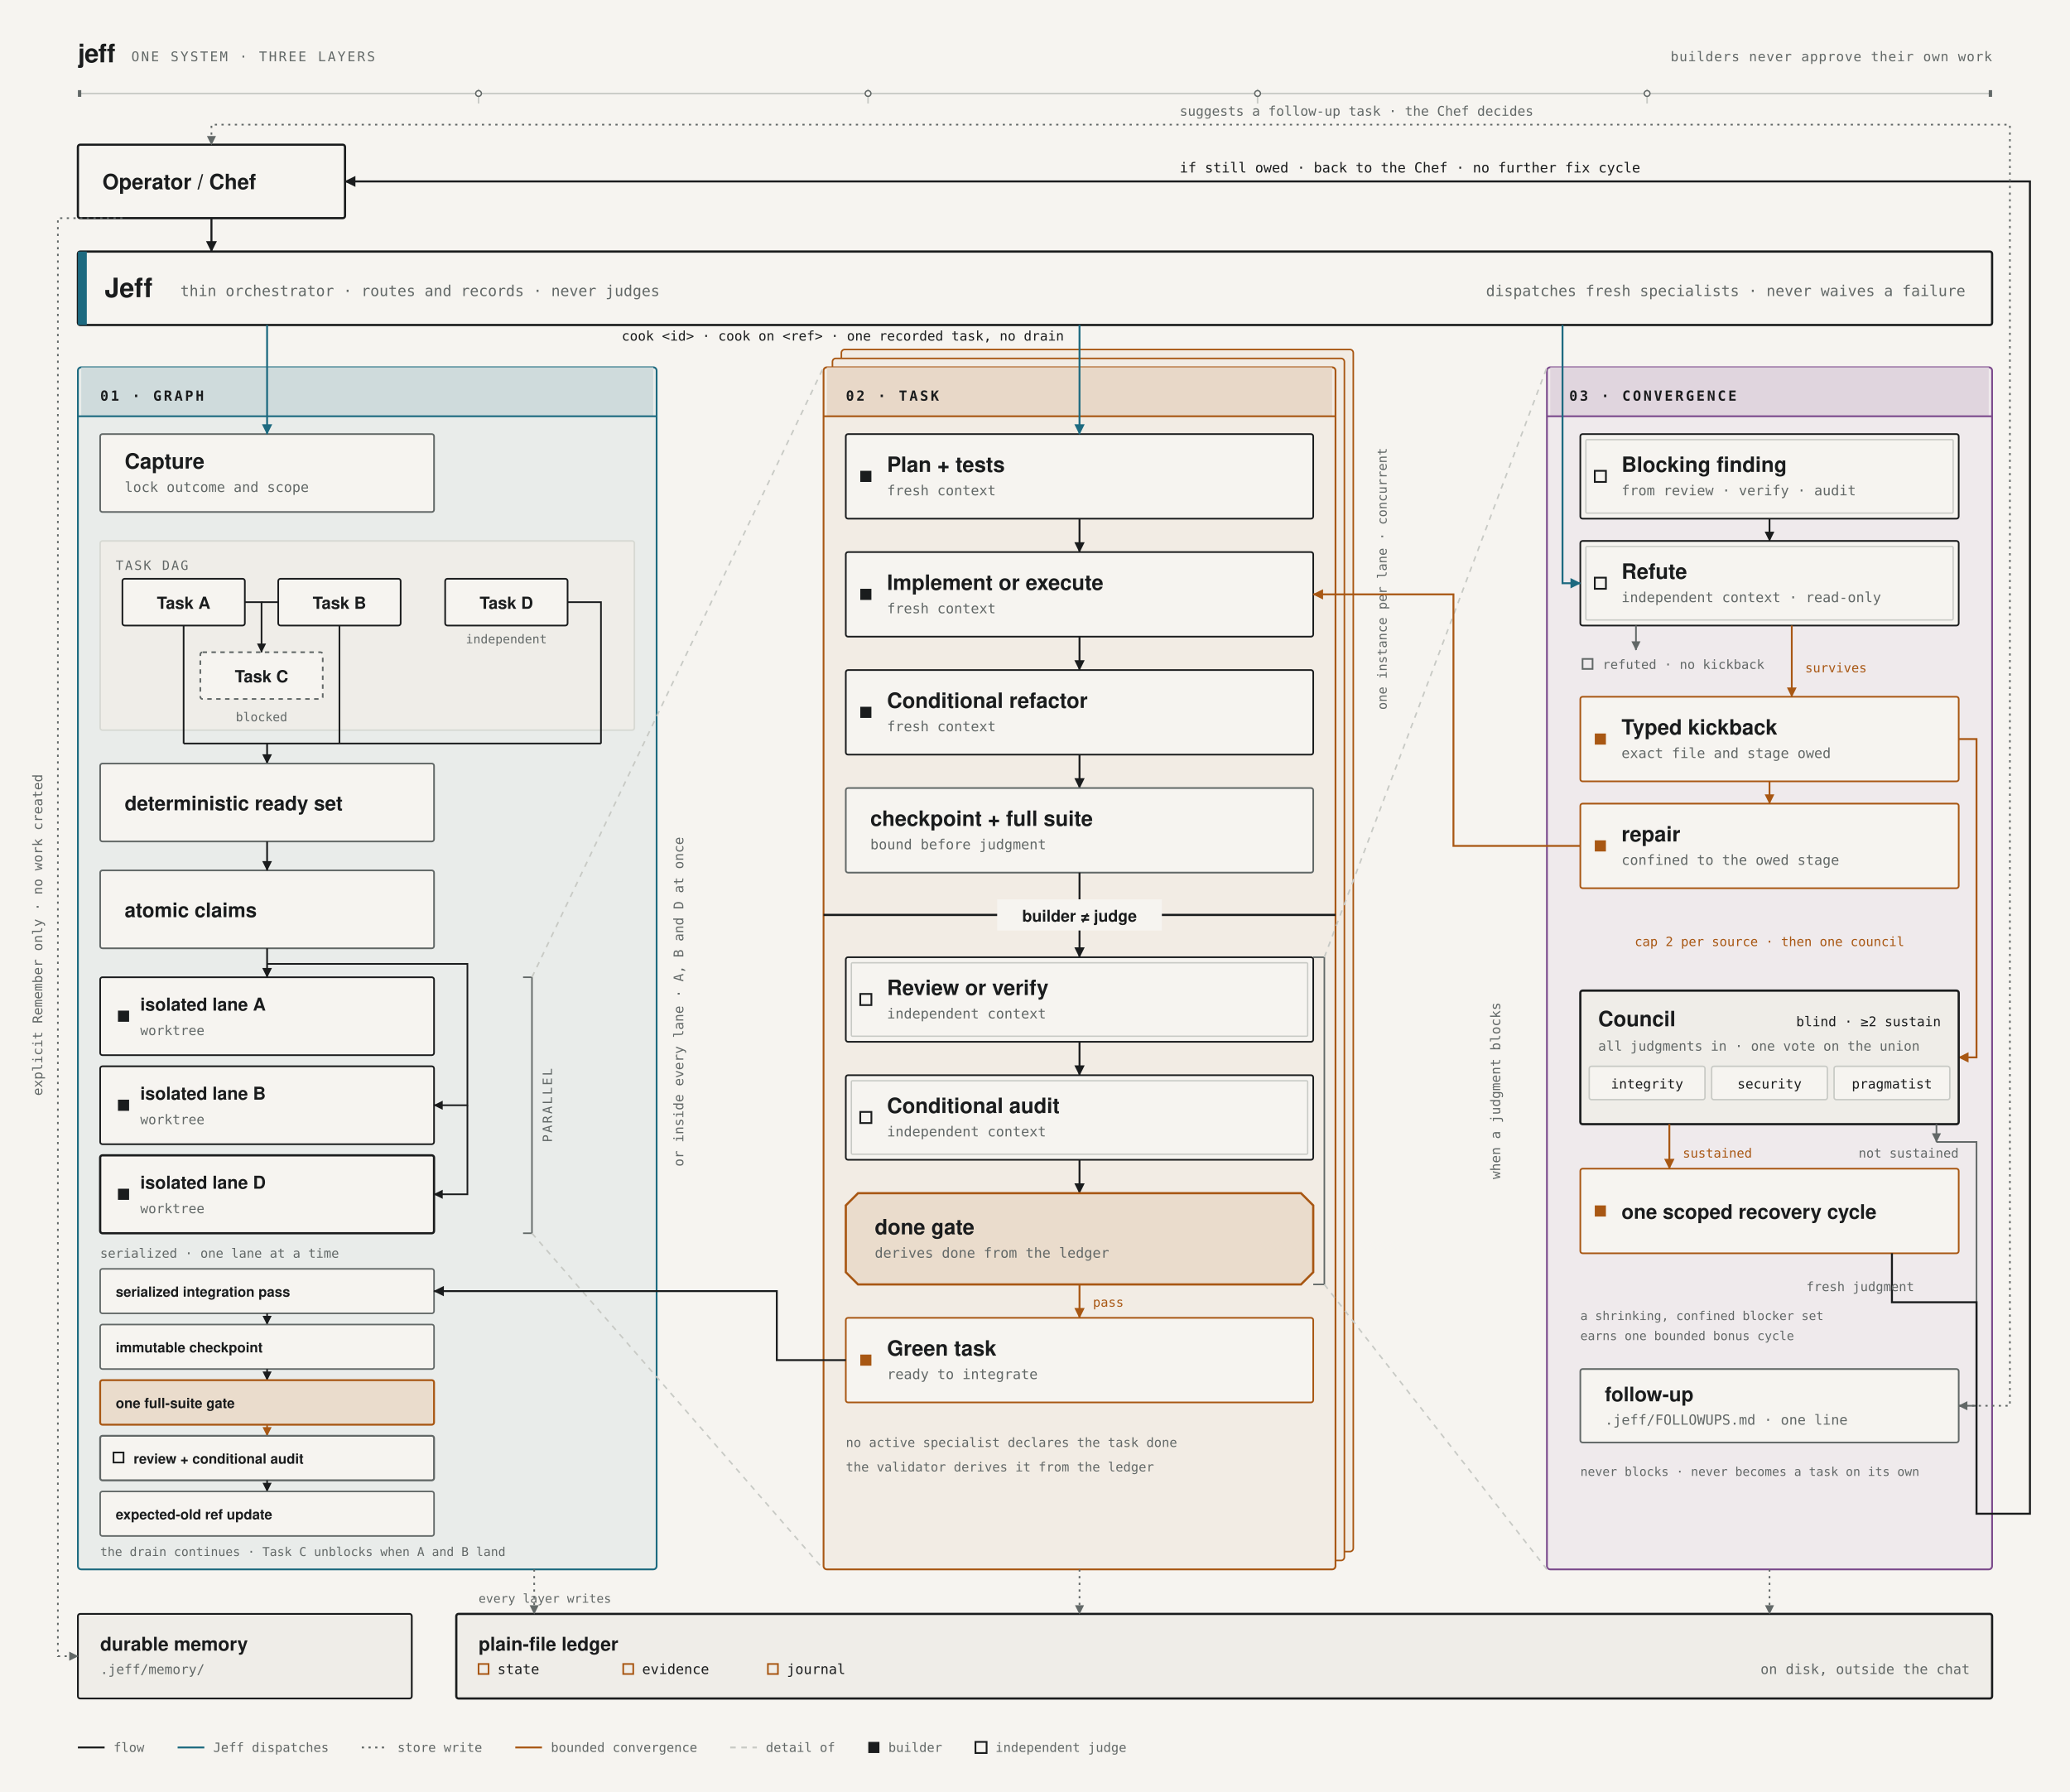
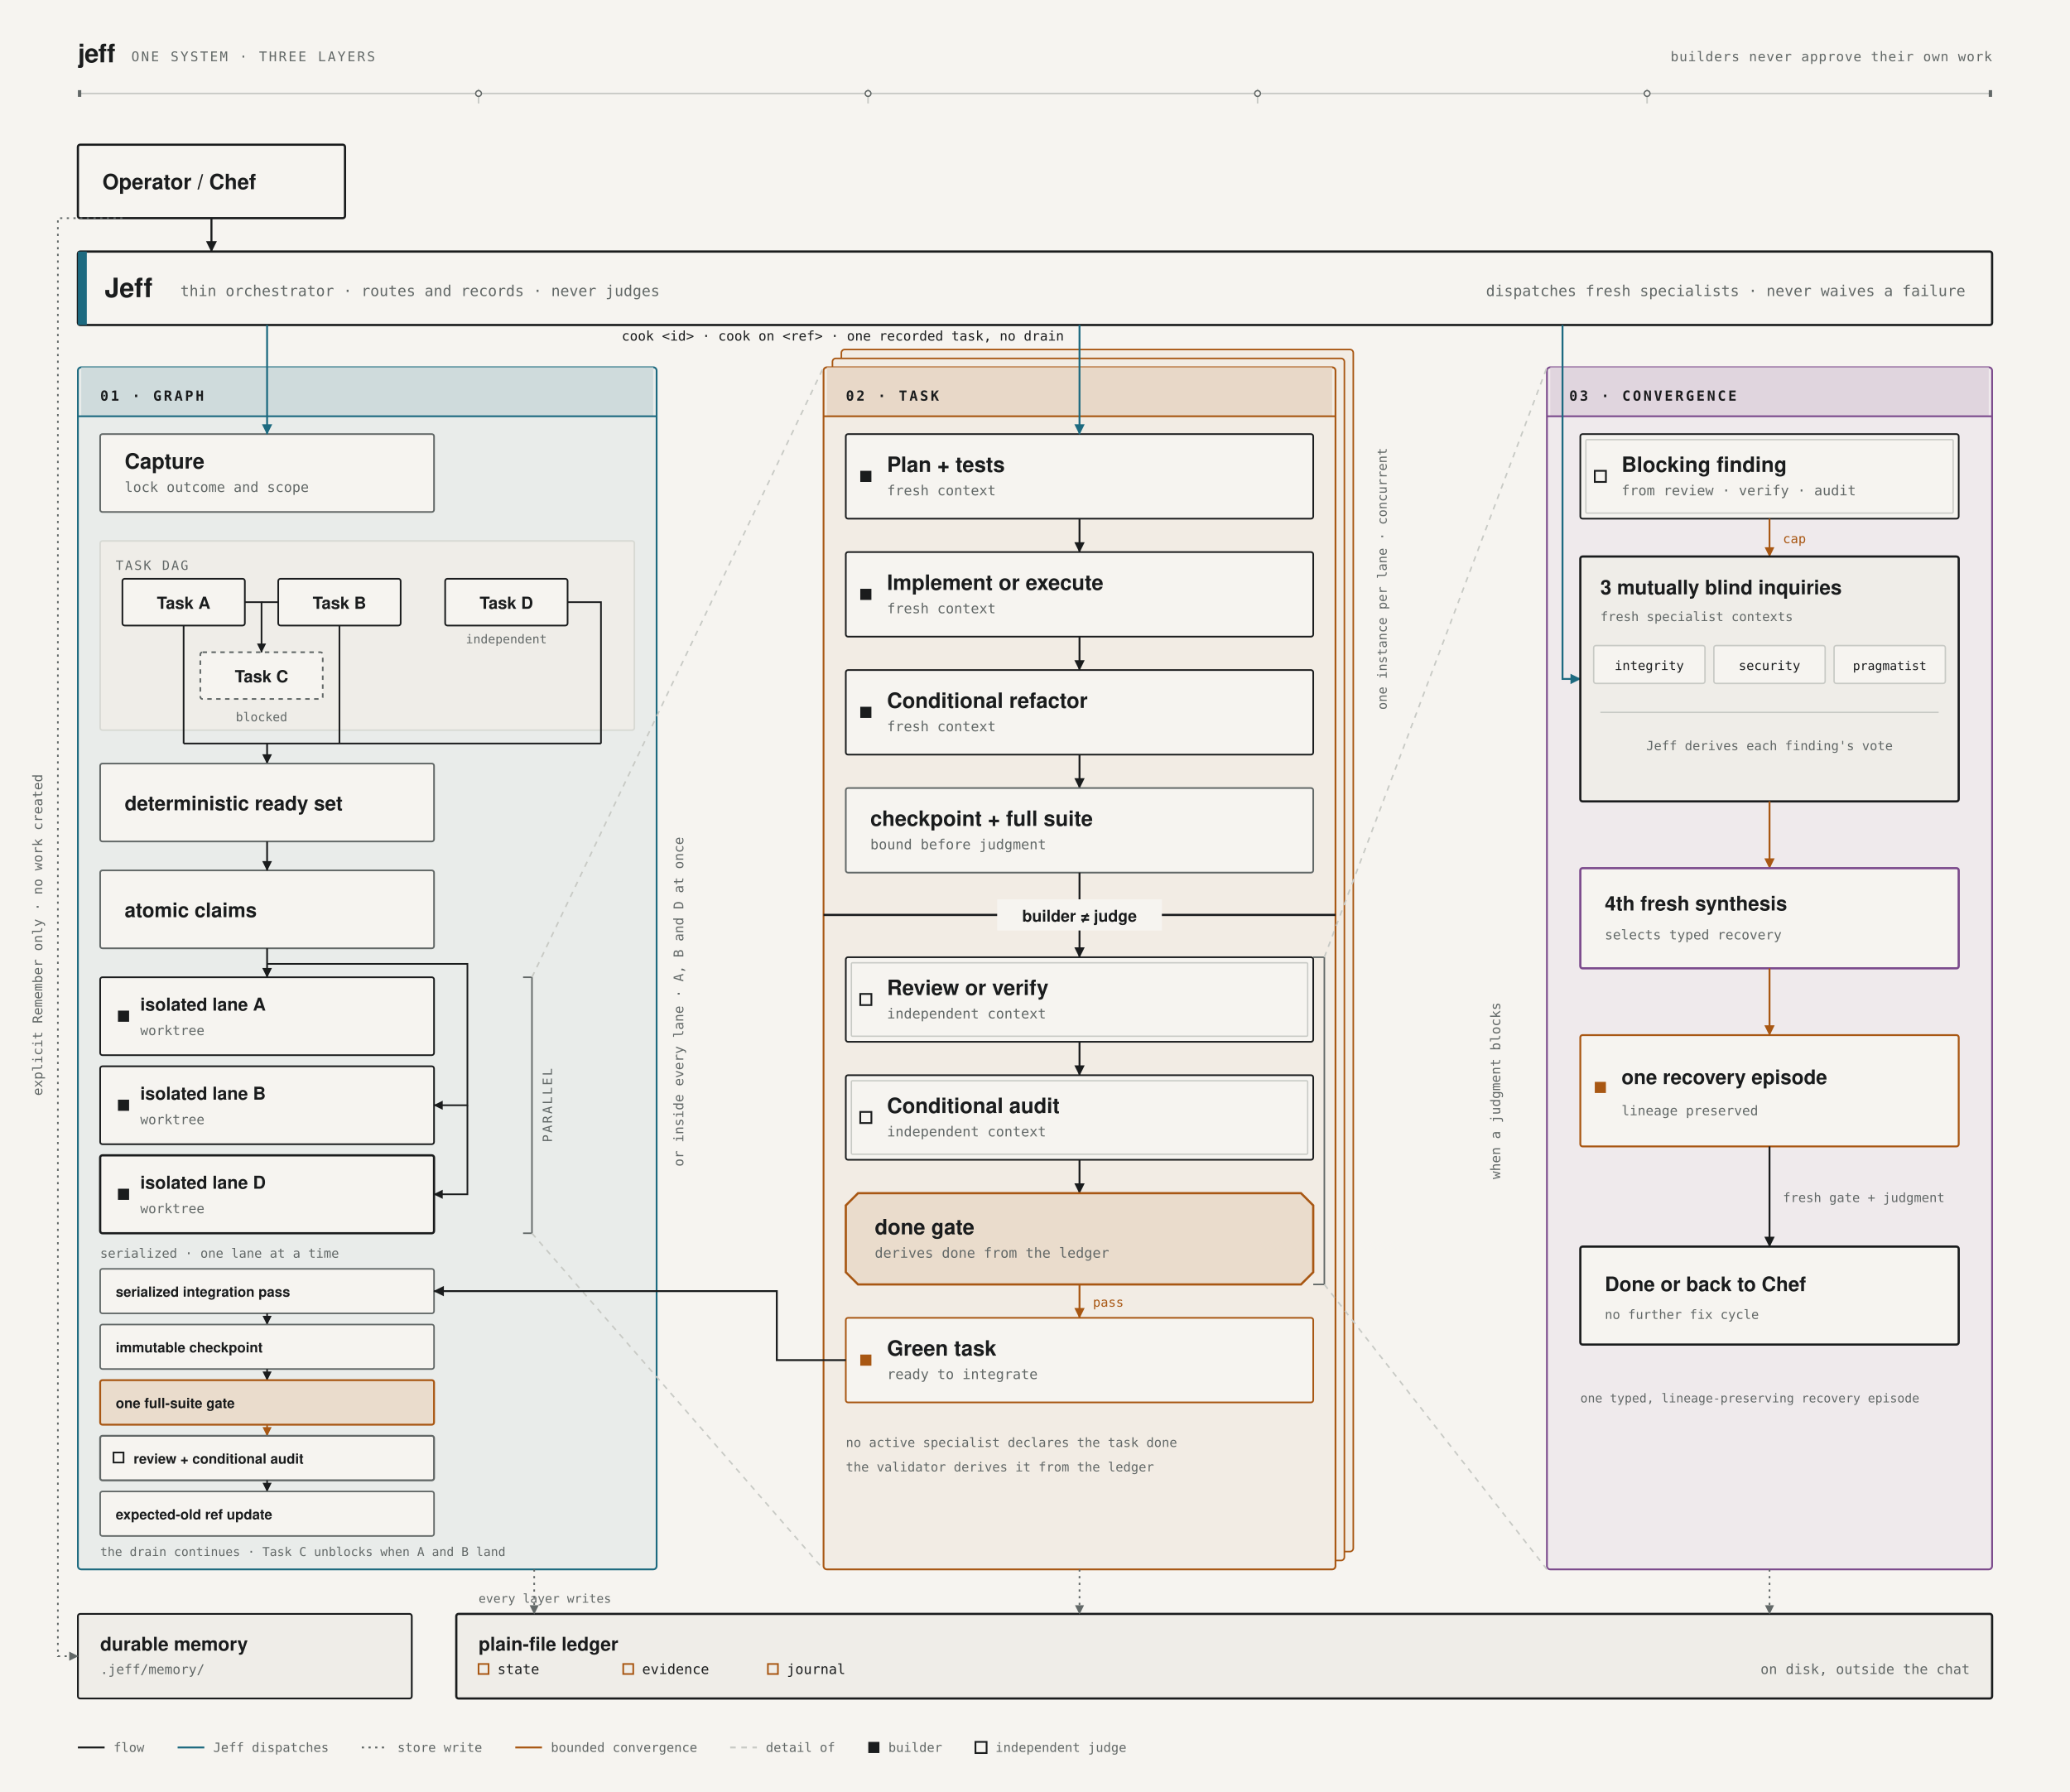
- <svg xmlns="http://www.w3.org/2000/svg" width="1860" height="1610" viewBox="0 0 1860 1610" role="img" aria-label="jeff, one system in three layers. Left: the graph layer drains a task DAG (A and B unblock C, D independent) into a deterministic ready set, atomic claims and three isolated worktree lanes, then a serialized integration pass, immutable checkpoint, one full-suite gate, review with conditional audit and an expected-old ref update. Middle, shown as a detail of one lane: the task loop runs plan and tests, implement or execute, conditional refactor, a checkpoint-bound full suite, then review or verify and conditional audit across the builder-judge boundary, into a done gate and a green task. Right, shown as a detail of the judgment stations: a contested blocking finding is refuted, survivors become a typed kickback and a confined repair, two kickbacks per source arm one blind council, and a sustained finding earns one scoped recovery cycle before fresh judgment either completes the task or returns unresolved work to the operator. Jeff routes every layer, the plain-file ledger records every layer, and durable memory is written only on an explicit Remember.">
+ <svg xmlns="http://www.w3.org/2000/svg" width="1860" height="1610" viewBox="0 0 1860 1610" role="img" aria-label="jeff, one system in three layers. Left: the graph layer drains a task DAG (A and B unblock C, D independent) into a deterministic ready set, atomic claims and three isolated worktree lanes, then a serialized integration pass, immutable checkpoint, one full-suite gate, review with conditional audit and an expected-old ref update. Middle, shown as a detail of one lane: the task loop runs plan and tests, implement or execute, conditional refactor, a checkpoint-bound full suite, then review or verify and conditional audit across the builder-judge boundary, into a done gate and a green task. Right, shown as a detail of the judgment stations: a cap dispatches three mutually blind inquiry specialists, Jeff deterministically derives each finding's vote result, a fourth fresh synthesis specialist selects typed recovery, and one lineage-preserving recovery episode returns through a fresh gate and judgment before done or return to the Chef. Jeff routes every layer, the plain-file ledger records every layer, and durable memory is written only on an explicit Remember.">
  <defs>
    <marker id="a-ink" viewBox="0 0 10 10" refX="8.5" refY="5" markerWidth="6.5" markerHeight="6.5" orient="auto-start-reverse">
      <path d="M0.5 0.8 L9 5 L0.5 9.2 Z" fill="#1A1C1D" />
    </marker>
    <marker id="a-steel" viewBox="0 0 10 10" refX="8.5" refY="5" markerWidth="6.5" markerHeight="6.5" orient="auto-start-reverse">
      <path d="M0.5 0.8 L9 5 L0.5 9.2 Z" fill="#626867" />
    </marker>
    <marker id="a-acc" viewBox="0 0 10 10" refX="8.5" refY="5" markerWidth="6.5" markerHeight="6.5" orient="auto-start-reverse">
      <path d="M0.5 0.8 L9 5 L0.5 9.2 Z" fill="#A85713" />
    </marker>
  </defs>
  <rect width="1860" height="1610" fill="#F6F4F0" />
  <defs>
    <marker id="a-disp" viewBox="0 0 10 10" refX="8.5" refY="5" markerWidth="6.5" markerHeight="6.5" orient="auto-start-reverse">
      <path d="M0.5 0.8 L9 5 L0.5 9.2 Z" fill="#1D6A80" />
    </marker>
  </defs>
  <text x="70" y="56" font-family="'Helvetica Neue', Helvetica, Arial, sans-serif" font-size="23" fill="#1A1C1D" font-weight="700" letter-spacing="-0.4">jeff</text>
  <text x="118" y="55" font-family="ui-monospace, 'SF Mono', Menlo, Consolas, 'DejaVu Sans Mono', monospace" font-size="12" fill="#626867" letter-spacing="1.6">ONE SYSTEM · THREE LAYERS</text>
  <text x="1790" y="55" font-family="ui-monospace, 'SF Mono', Menlo, Consolas, 'DejaVu Sans Mono', monospace" font-size="12" fill="#626867" letter-spacing="0.6" text-anchor="end">builders never approve their own work</text>
  <path d="M70 84 L1790 84" fill="none" stroke="#C8CAC5" stroke-width="1.4" />
  <rect x="70" y="81" width="3" height="6" fill="#626867" />
  <rect x="1787" y="81" width="3" height="6" fill="#626867" />
  <path d="M430 80 L430 93" fill="none" stroke="#C8CAC5" stroke-width="1.4" />
  <circle cx="430" cy="84" r="2.6" fill="#F6F4F0" stroke="#626867" stroke-width="1.2" />
  <path d="M780 80 L780 93" fill="none" stroke="#C8CAC5" stroke-width="1.4" />
  <circle cx="780" cy="84" r="2.6" fill="#F6F4F0" stroke="#626867" stroke-width="1.2" />
  <path d="M1130 80 L1130 93" fill="none" stroke="#C8CAC5" stroke-width="1.4" />
  <circle cx="1130" cy="84" r="2.6" fill="#F6F4F0" stroke="#626867" stroke-width="1.2" />
  <path d="M1480 80 L1480 93" fill="none" stroke="#C8CAC5" stroke-width="1.4" />
  <circle cx="1480" cy="84" r="2.6" fill="#F6F4F0" stroke="#626867" stroke-width="1.2" />
  <rect x="756" y="314" width="460" height="1080" rx="3" fill="#F2ECE4" stroke="#A85713" stroke-width="1.4" />
  <rect x="748" y="322" width="460" height="1080" rx="3" fill="#F2ECE4" stroke="#A85713" stroke-width="1.4" />
  <rect x="70" y="330" width="520" height="1080" rx="3" fill="#E9ECEA" stroke="#1D6A80" stroke-width="1.6" />
  <path d="M73 330 H587 V374 H73 Z" fill="#CFDBDC" />
  <text x="90" y="360" font-family="ui-monospace, 'SF Mono', Menlo, Consolas, 'DejaVu Sans Mono', monospace" font-size="12.5" fill="#1A1C1D" font-weight="600" letter-spacing="2">01  ·  GRAPH</text>
  <path d="M70 374 L590 374" fill="none" stroke="#1D6A80" stroke-width="1.6" />
  <rect x="740" y="330" width="460" height="1080" rx="3" fill="#F2ECE4" stroke="#A85713" stroke-width="1.6" />
  <path d="M743 330 H1197 V374 H743 Z" fill="#E8D8C8" />
  <text x="760" y="360" font-family="ui-monospace, 'SF Mono', Menlo, Consolas, 'DejaVu Sans Mono', monospace" font-size="12.5" fill="#1A1C1D" font-weight="600" letter-spacing="2">02  ·  TASK</text>
  <path d="M740 374 L1200 374" fill="none" stroke="#A85713" stroke-width="1.6" />
  <rect x="1390" y="330" width="400" height="1080" rx="3" fill="#EFEAEC" stroke="#7B4A8C" stroke-width="1.6" />
  <path d="M1393 330 H1787 V374 H1393 Z" fill="#E0D5DE" />
  <text x="1410" y="360" font-family="ui-monospace, 'SF Mono', Menlo, Consolas, 'DejaVu Sans Mono', monospace" font-size="12.5" fill="#1A1C1D" font-weight="600" letter-spacing="2">03  ·  CONVERGENCE</text>
  <path d="M1390 374 L1790 374" fill="none" stroke="#7B4A8C" stroke-width="1.6" />
  <rect x="70" y="130" width="240" height="66" rx="2" fill="#F6F4F0" stroke="#1A1C1D" stroke-width="2" />
  <text x="92" y="170" font-family="'Helvetica Neue', Helvetica, Arial, sans-serif" font-size="19" fill="#1A1C1D" font-weight="600">Operator / Chef</text>
  <rect x="70" y="226" width="1720" height="66" rx="2" fill="#F6F4F0" stroke="#1A1C1D" stroke-width="2" />
  <rect x="70" y="226" width="8" height="66" fill="#1D6A80" />
  <text x="94" y="267" font-family="'Helvetica Neue', Helvetica, Arial, sans-serif" font-size="24" fill="#1A1C1D" font-weight="700">Jeff</text>
  <text x="162" y="266" font-family="ui-monospace, 'SF Mono', Menlo, Consolas, 'DejaVu Sans Mono', monospace" font-size="13.5" fill="#626867">thin orchestrator · routes and records · never judges</text>
  <text x="1766" y="266" font-family="ui-monospace, 'SF Mono', Menlo, Consolas, 'DejaVu Sans Mono', monospace" font-size="13.5" fill="#626867" text-anchor="end">dispatches fresh specialists · never waives a failure</text>
  <path d="M190 196 L190 226" fill="none" stroke="#1A1C1D" stroke-width="1.8" marker-end="url(#a-ink)" />
  <rect x="90" y="390" width="300" height="70" rx="2" fill="#F6F4F0" stroke="#626867" stroke-width="1.5" />
  <text x="112" y="421" font-family="'Helvetica Neue', Helvetica, Arial, sans-serif" font-size="19" fill="#1A1C1D" font-weight="600">Capture</text>
  <text x="112" y="442" font-family="ui-monospace, 'SF Mono', Menlo, Consolas, 'DejaVu Sans Mono', monospace" font-size="12.5" fill="#626867">lock outcome and scope</text>
  <path d="M240 292 L240 390" fill="none" stroke="#1D6A80" stroke-width="1.7" marker-end="url(#a-disp)" />
  <rect x="90" y="486" width="480" height="170" rx="2" fill="#EFEDE8" stroke="#D7D9D3" stroke-width="1.4" />
  <text x="104" y="512" font-family="ui-monospace, 'SF Mono', Menlo, Consolas, 'DejaVu Sans Mono', monospace" font-size="11.5" fill="#626867" letter-spacing="1.4">TASK DAG</text>
  <rect x="110" y="520" width="110" height="42" rx="2" fill="#F6F4F0" stroke="#1A1C1D" stroke-width="1.5" />
  <text x="165" y="547" font-family="'Helvetica Neue', Helvetica, Arial, sans-serif" font-size="15" fill="#1A1C1D" font-weight="600" text-anchor="middle">Task A</text>
  <rect x="250" y="520" width="110" height="42" rx="2" fill="#F6F4F0" stroke="#1A1C1D" stroke-width="1.5" />
  <text x="305" y="547" font-family="'Helvetica Neue', Helvetica, Arial, sans-serif" font-size="15" fill="#1A1C1D" font-weight="600" text-anchor="middle">Task B</text>
  <rect x="180" y="586" width="110" height="42" rx="2" fill="#F6F4F0" stroke="#626867" stroke-width="1.5" stroke-dasharray="4 4" />
  <text x="235" y="613" font-family="'Helvetica Neue', Helvetica, Arial, sans-serif" font-size="15" fill="#1A1C1D" font-weight="600" text-anchor="middle">Task C</text>
  <rect x="400" y="520" width="110" height="42" rx="2" fill="#F6F4F0" stroke="#1A1C1D" stroke-width="1.5" />
  <text x="455" y="547" font-family="'Helvetica Neue', Helvetica, Arial, sans-serif" font-size="15" fill="#1A1C1D" font-weight="600" text-anchor="middle">Task D</text>
  <text x="455" y="578" font-family="ui-monospace, 'SF Mono', Menlo, Consolas, 'DejaVu Sans Mono', monospace" font-size="11" fill="#626867" text-anchor="middle">independent</text>
  <text x="235" y="648" font-family="ui-monospace, 'SF Mono', Menlo, Consolas, 'DejaVu Sans Mono', monospace" font-size="11" fill="#626867" text-anchor="middle">blocked</text>
  <path d="M220 541 L235 541 L235 586" fill="none" stroke="#1A1C1D" stroke-width="1.5" marker-end="url(#a-ink)" />
  <path d="M250 541 L235 541" fill="none" stroke="#1A1C1D" stroke-width="1.5" />
  <path d="M165 562 L165 668" fill="none" stroke="#1A1C1D" stroke-width="1.5" />
  <path d="M305 562 L305 668" fill="none" stroke="#1A1C1D" stroke-width="1.5" />
  <path d="M510 541 L540 541 L540 668" fill="none" stroke="#1A1C1D" stroke-width="1.5" />
  <path d="M165 668 L540 668" fill="none" stroke="#1A1C1D" stroke-width="1.5" />
  <path d="M240 668 L240 686" fill="none" stroke="#1A1C1D" stroke-width="1.6" marker-end="url(#a-ink)" />
  <rect x="90" y="686" width="300" height="70" rx="2" fill="#F6F4F0" stroke="#626867" stroke-width="1.5" />
  <text x="112" y="728" font-family="'Helvetica Neue', Helvetica, Arial, sans-serif" font-size="18" fill="#1A1C1D" font-weight="600">deterministic ready set</text>
  <rect x="90" y="782" width="300" height="70" rx="2" fill="#F6F4F0" stroke="#626867" stroke-width="1.5" />
  <text x="112" y="824" font-family="'Helvetica Neue', Helvetica, Arial, sans-serif" font-size="18" fill="#1A1C1D" font-weight="600">atomic claims</text>
  <path d="M240 756 L240 782" fill="none" stroke="#1A1C1D" stroke-width="1.6" marker-end="url(#a-ink)" />
  <rect x="90" y="878" width="300" height="70" rx="2" fill="#F6F4F0" stroke="#1A1C1D" stroke-width="1.5" />
  <rect x="106" y="908" width="10" height="10" fill="#1A1C1D" />
  <text x="126" y="908" font-family="'Helvetica Neue', Helvetica, Arial, sans-serif" font-size="16" fill="#1A1C1D" font-weight="600">isolated lane A</text>
  <text x="126" y="930" font-family="ui-monospace, 'SF Mono', Menlo, Consolas, 'DejaVu Sans Mono', monospace" font-size="12" fill="#626867">worktree</text>
  <rect x="90" y="958" width="300" height="70" rx="2" fill="#F6F4F0" stroke="#1A1C1D" stroke-width="1.5" />
  <rect x="106" y="988" width="10" height="10" fill="#1A1C1D" />
  <text x="126" y="988" font-family="'Helvetica Neue', Helvetica, Arial, sans-serif" font-size="16" fill="#1A1C1D" font-weight="600">isolated lane B</text>
  <text x="126" y="1010" font-family="ui-monospace, 'SF Mono', Menlo, Consolas, 'DejaVu Sans Mono', monospace" font-size="12" fill="#626867">worktree</text>
  <rect x="90" y="1038" width="300" height="70" rx="2" fill="#F6F4F0" stroke="#1A1C1D" stroke-width="2" />
  <rect x="106" y="1068" width="10" height="10" fill="#1A1C1D" />
  <text x="126" y="1068" font-family="'Helvetica Neue', Helvetica, Arial, sans-serif" font-size="16" fill="#1A1C1D" font-weight="600">isolated lane D</text>
  <text x="126" y="1090" font-family="ui-monospace, 'SF Mono', Menlo, Consolas, 'DejaVu Sans Mono', monospace" font-size="12" fill="#626867">worktree</text>
  <path d="M240 852 L240 878" fill="none" stroke="#1A1C1D" stroke-width="1.6" marker-end="url(#a-ink)" />
  <path d="M240 866 L420 866 L420 993 L390 993" fill="none" stroke="#1A1C1D" stroke-width="1.5" marker-end="url(#a-ink)" />
  <path d="M420 993 L420 1073 L390 1073" fill="none" stroke="#1A1C1D" stroke-width="1.5" marker-end="url(#a-ink)" />
  <path d="M470 878 L478 878 L478 1108 L470 1108" fill="none" stroke="#626867" stroke-width="1.4" />
  <text x="496" y="993" font-family="ui-monospace, 'SF Mono', Menlo, Consolas, 'DejaVu Sans Mono', monospace" font-size="11.5" fill="#626867" letter-spacing="1.6" text-anchor="middle" transform="rotate(-90 496 993)">PARALLEL</text>
  <text x="90" y="1130" font-family="ui-monospace, 'SF Mono', Menlo, Consolas, 'DejaVu Sans Mono', monospace" font-size="11.5" fill="#626867">serialized · one lane at a time</text>
  <rect x="90" y="1140" width="300" height="40" rx="2" fill="#F6F4F0" stroke="#626867" stroke-width="1.4" />
  <text x="104" y="1165" font-family="'Helvetica Neue', Helvetica, Arial, sans-serif" font-size="12.5" fill="#1A1C1D" font-weight="600">serialized integration pass</text>
  <path d="M240 1180 L240 1190" fill="none" stroke="#1A1C1D" stroke-width="1.5" marker-end="url(#a-ink)" />
  <rect x="90" y="1190" width="300" height="40" rx="2" fill="#F6F4F0" stroke="#626867" stroke-width="1.4" />
  <text x="104" y="1215" font-family="'Helvetica Neue', Helvetica, Arial, sans-serif" font-size="12.5" fill="#1A1C1D" font-weight="600">immutable checkpoint</text>
  <path d="M240 1230 L240 1240" fill="none" stroke="#1A1C1D" stroke-width="1.5" marker-end="url(#a-ink)" />
  <rect x="90" y="1240" width="300" height="40" rx="2" fill="#EADCCC" stroke="#A85713" stroke-width="1.7" />
  <text x="104" y="1265" font-family="'Helvetica Neue', Helvetica, Arial, sans-serif" font-size="12.5" fill="#1A1C1D" font-weight="600">one full-suite gate</text>
  <path d="M240 1280 L240 1290" fill="none" stroke="#A85713" stroke-width="1.5" marker-end="url(#a-acc)" />
  <rect x="90" y="1290" width="300" height="40" rx="2" fill="#F6F4F0" stroke="#626867" stroke-width="1.7" />
  <rect x="102" y="1305" width="9" height="9" fill="none" stroke="#1A1C1D" stroke-width="1.5" />
  <text x="120" y="1315" font-family="'Helvetica Neue', Helvetica, Arial, sans-serif" font-size="12.5" fill="#1A1C1D" font-weight="600">review + conditional audit</text>
  <path d="M240 1330 L240 1340" fill="none" stroke="#1A1C1D" stroke-width="1.5" marker-end="url(#a-ink)" />
  <rect x="90" y="1340" width="300" height="40" rx="2" fill="#F6F4F0" stroke="#626867" stroke-width="1.4" />
  <text x="104" y="1365" font-family="'Helvetica Neue', Helvetica, Arial, sans-serif" font-size="12.5" fill="#1A1C1D" font-weight="600">expected-old ref update</text>
  <text x="90" y="1398" font-family="ui-monospace, 'SF Mono', Menlo, Consolas, 'DejaVu Sans Mono', monospace" font-size="11" fill="#626867">the drain continues · Task C unblocks when A and B land</text>
  <path d="M478 878 L740 330" fill="none" stroke="#C8CAC5" stroke-width="1.4" stroke-dasharray="5 5" />
  <path d="M478 1108 L740 1410" fill="none" stroke="#C8CAC5" stroke-width="1.4" stroke-dasharray="5 5" />
  <text x="614" y="900" font-family="ui-monospace, 'SF Mono', Menlo, Consolas, 'DejaVu Sans Mono', monospace" font-size="12" fill="#626867" text-anchor="middle" transform="rotate(-90 614 900)">or inside every lane · A, B and D at once</text>
  <text x="1246" y="520" font-family="ui-monospace, 'SF Mono', Menlo, Consolas, 'DejaVu Sans Mono', monospace" font-size="11.5" fill="#626867" text-anchor="middle" transform="rotate(-90 1246 520)">one instance per lane · concurrent</text>
  <rect x="760" y="390" width="420" height="76" rx="2" fill="#F6F4F0" stroke="#1A1C1D" stroke-width="1.5" />
  <rect x="773" y="423" width="10" height="10" fill="#1A1C1D" />
  <text x="797" y="424" font-family="'Helvetica Neue', Helvetica, Arial, sans-serif" font-size="19" fill="#1A1C1D" font-weight="600">Plan + tests</text>
  <text x="797" y="445" font-family="ui-monospace, 'SF Mono', Menlo, Consolas, 'DejaVu Sans Mono', monospace" font-size="12.5" fill="#626867">fresh context</text>
  <path d="M970 466 L970 496" fill="none" stroke="#1A1C1D" stroke-width="1.7" marker-end="url(#a-ink)" />
  <rect x="760" y="496" width="420" height="76" rx="2" fill="#F6F4F0" stroke="#1A1C1D" stroke-width="1.5" />
  <rect x="773" y="529" width="10" height="10" fill="#1A1C1D" />
  <text x="797" y="530" font-family="'Helvetica Neue', Helvetica, Arial, sans-serif" font-size="19" fill="#1A1C1D" font-weight="600">Implement or execute</text>
  <text x="797" y="551" font-family="ui-monospace, 'SF Mono', Menlo, Consolas, 'DejaVu Sans Mono', monospace" font-size="12.5" fill="#626867">fresh context</text>
  <path d="M970 572 L970 602" fill="none" stroke="#1A1C1D" stroke-width="1.7" marker-end="url(#a-ink)" />
  <rect x="760" y="602" width="420" height="76" rx="2" fill="#F6F4F0" stroke="#1A1C1D" stroke-width="1.5" />
  <rect x="773" y="635" width="10" height="10" fill="#1A1C1D" />
  <text x="797" y="636" font-family="'Helvetica Neue', Helvetica, Arial, sans-serif" font-size="19" fill="#1A1C1D" font-weight="600">Conditional refactor</text>
  <text x="797" y="657" font-family="ui-monospace, 'SF Mono', Menlo, Consolas, 'DejaVu Sans Mono', monospace" font-size="12.5" fill="#626867">fresh context</text>
  <path d="M970 678 L970 708" fill="none" stroke="#1A1C1D" stroke-width="1.7" marker-end="url(#a-ink)" />
  <rect x="760" y="708" width="420" height="76" rx="2" fill="#F6F4F0" stroke="#626867" stroke-width="1.5" />
  <text x="782" y="742" font-family="'Helvetica Neue', Helvetica, Arial, sans-serif" font-size="19" fill="#1A1C1D" font-weight="600">checkpoint + full suite</text>
  <text x="782" y="763" font-family="ui-monospace, 'SF Mono', Menlo, Consolas, 'DejaVu Sans Mono', monospace" font-size="12.5" fill="#626867">bound before judgment</text>
  <path d="M970 784 L970 860" fill="none" stroke="#1A1C1D" stroke-width="1.7" marker-end="url(#a-ink)" />
  <rect x="760" y="860" width="420" height="76" rx="2" fill="#F6F4F0" stroke="#1A1C1D" stroke-width="1.5" />
  <rect x="765" y="865" width="410" height="66" rx="1" fill="none" stroke="#C8CAC5" stroke-width="1.2" />
  <rect x="773" y="893" width="10" height="10" fill="none" stroke="#1A1C1D" stroke-width="1.6" />
  <text x="797" y="894" font-family="'Helvetica Neue', Helvetica, Arial, sans-serif" font-size="19" fill="#1A1C1D" font-weight="600">Review or verify</text>
  <text x="797" y="915" font-family="ui-monospace, 'SF Mono', Menlo, Consolas, 'DejaVu Sans Mono', monospace" font-size="12.5" fill="#626867">independent context</text>
  <path d="M970 936 L970 966" fill="none" stroke="#1A1C1D" stroke-width="1.7" marker-end="url(#a-ink)" />
  <rect x="760" y="966" width="420" height="76" rx="2" fill="#F6F4F0" stroke="#1A1C1D" stroke-width="1.5" />
  <rect x="765" y="971" width="410" height="66" rx="1" fill="none" stroke="#C8CAC5" stroke-width="1.2" />
  <rect x="773" y="999" width="10" height="10" fill="none" stroke="#1A1C1D" stroke-width="1.6" />
  <text x="797" y="1000" font-family="'Helvetica Neue', Helvetica, Arial, sans-serif" font-size="19" fill="#1A1C1D" font-weight="600">Conditional audit</text>
  <text x="797" y="1021" font-family="ui-monospace, 'SF Mono', Menlo, Consolas, 'DejaVu Sans Mono', monospace" font-size="12.5" fill="#626867">independent context</text>
  <path d="M970 1042 L970 1072" fill="none" stroke="#1A1C1D" stroke-width="1.7" marker-end="url(#a-ink)" />
  <path d="M771 1072 H1169 L1180 1083 V1143 L1169 1154 H771 L760 1143 V1083 Z" fill="#EADCCC" stroke="#A85713" stroke-width="2" />
  <text x="786" y="1109" font-family="'Helvetica Neue', Helvetica, Arial, sans-serif" font-size="19" fill="#1A1C1D" font-weight="600">done gate</text>
  <text x="786" y="1130" font-family="ui-monospace, 'SF Mono', Menlo, Consolas, 'DejaVu Sans Mono', monospace" font-size="12.5" fill="#626867">derives done from the ledger</text>
  <path d="M970 1154 L970 1184" fill="none" stroke="#A85713" stroke-width="1.7" marker-end="url(#a-acc)" />
  <rect x="760" y="1184" width="420" height="76" rx="2" fill="#F6F4F0" stroke="#A85713" stroke-width="1.5" />
  <rect x="773" y="1217" width="10" height="10" fill="#A85713" />
  <text x="797" y="1218" font-family="'Helvetica Neue', Helvetica, Arial, sans-serif" font-size="19" fill="#1A1C1D" font-weight="600">Green task</text>
  <text x="797" y="1239" font-family="ui-monospace, 'SF Mono', Menlo, Consolas, 'DejaVu Sans Mono', monospace" font-size="12.5" fill="#626867">ready to integrate</text>
  <text x="982" y="1174" font-family="ui-monospace, 'SF Mono', Menlo, Consolas, 'DejaVu Sans Mono', monospace" font-size="11.5" fill="#A85713">pass</text>
  <path d="M970 292 L970 390" fill="none" stroke="#1D6A80" stroke-width="1.7" marker-end="url(#a-disp)" />
  <text x="956" y="306" font-family="ui-monospace, 'SF Mono', Menlo, Consolas, 'DejaVu Sans Mono', monospace" font-size="12" fill="#1A1C1D" text-anchor="end">cook &lt;id&gt; · cook on &lt;ref&gt; · one recorded task, no drain</text>
  <path d="M740 822 L1200 822" fill="none" stroke="#1A1C1D" stroke-width="2" />
  <rect x="896" y="808" width="148" height="28" fill="#F6F4F0" />
  <text x="970" y="828" font-family="'Helvetica Neue', Helvetica, Arial, sans-serif" font-size="14.5" fill="#1A1C1D" font-weight="700" text-anchor="middle">builder ≠ judge</text>
  <text x="760" y="1300" font-family="ui-monospace, 'SF Mono', Menlo, Consolas, 'DejaVu Sans Mono', monospace" font-size="11.5" fill="#626867">no active specialist declares the task done</text>
  <text x="760" y="1322" font-family="ui-monospace, 'SF Mono', Menlo, Consolas, 'DejaVu Sans Mono', monospace" font-size="11.5" fill="#626867">the validator derives it from the ledger</text>
  <path d="M760 1222 L698 1222 L698 1160 L390 1160" fill="none" stroke="#1A1C1D" stroke-width="1.7" marker-end="url(#a-ink)" />
  <path d="M1190 860 L1190 1154" fill="none" stroke="#626867" stroke-width="1.4" />
  <path d="M1190 860 L1180 860" fill="none" stroke="#626867" stroke-width="1.4" />
  <path d="M1190 1154 L1180 1154" fill="none" stroke="#626867" stroke-width="1.4" />
  <path d="M1190 860 L1390 330" fill="none" stroke="#C8CAC5" stroke-width="1.4" stroke-dasharray="5 5" />
  <path d="M1190 1154 L1390 1410" fill="none" stroke="#C8CAC5" stroke-width="1.4" stroke-dasharray="5 5" />
  <text x="1348" y="980" font-family="ui-monospace, 'SF Mono', Menlo, Consolas, 'DejaVu Sans Mono', monospace" font-size="12" fill="#626867" text-anchor="middle" transform="rotate(-90 1348 980)">when a judgment blocks</text>
  <rect x="1420" y="390" width="340" height="76" rx="2" fill="#F6F4F0" stroke="#1A1C1D" stroke-width="1.5" />
  <rect x="1425" y="395" width="330" height="66" rx="1" fill="none" stroke="#C8CAC5" stroke-width="1.2" />
  <rect x="1433" y="423" width="10" height="10" fill="none" stroke="#1A1C1D" stroke-width="1.6" />
  <text x="1457" y="424" font-family="'Helvetica Neue', Helvetica, Arial, sans-serif" font-size="19" fill="#1A1C1D" font-weight="600">Blocking finding</text>
  <text x="1457" y="445" font-family="ui-monospace, 'SF Mono', Menlo, Consolas, 'DejaVu Sans Mono', monospace" font-size="12.5" fill="#626867">from review · verify · audit</text>
-   <rect x="1420" y="486" width="340" height="76" rx="2" fill="#F6F4F0" stroke="#1A1C1D" stroke-width="1.5" />
-   <rect x="1425" y="491" width="330" height="66" rx="1" fill="none" stroke="#C8CAC5" stroke-width="1.2" />
-   <rect x="1433" y="519" width="10" height="10" fill="none" stroke="#1A1C1D" stroke-width="1.6" />
-   <text x="1457" y="520" font-family="'Helvetica Neue', Helvetica, Arial, sans-serif" font-size="19" fill="#1A1C1D" font-weight="600">Refute</text>
-   <text x="1457" y="541" font-family="ui-monospace, 'SF Mono', Menlo, Consolas, 'DejaVu Sans Mono', monospace" font-size="12.5" fill="#626867">independent context · read-only</text>
-   <path d="M1590 466 L1590 486" fill="none" stroke="#1A1C1D" stroke-width="1.6" marker-end="url(#a-ink)" />
-   <path d="M1404 292 L1404 524 L1420 524" fill="none" stroke="#1D6A80" stroke-width="1.7" marker-end="url(#a-disp)" />
-   <path d="M1470 562 L1470 584" fill="none" stroke="#626867" stroke-width="1.5" marker-end="url(#a-steel)" />
-   <rect x="1422" y="592" width="9" height="9" fill="none" stroke="#626867" stroke-width="1.5" />
-   <text x="1440" y="601" font-family="ui-monospace, 'SF Mono', Menlo, Consolas, 'DejaVu Sans Mono', monospace" font-size="11.5" fill="#626867">refuted · no kickback</text>
-   <rect x="1420" y="626" width="340" height="76" rx="2" fill="#F6F4F0" stroke="#A85713" stroke-width="1.5" />
-   <rect x="1433" y="659" width="10" height="10" fill="#A85713" />
-   <text x="1457" y="660" font-family="'Helvetica Neue', Helvetica, Arial, sans-serif" font-size="19" fill="#1A1C1D" font-weight="600">Typed kickback</text>
-   <text x="1457" y="681" font-family="ui-monospace, 'SF Mono', Menlo, Consolas, 'DejaVu Sans Mono', monospace" font-size="12.5" fill="#626867">exact file and stage owed</text>
-   <path d="M1610 562 L1610 626" fill="none" stroke="#A85713" stroke-width="1.6" marker-end="url(#a-acc)" />
-   <text x="1622" y="604" font-family="ui-monospace, 'SF Mono', Menlo, Consolas, 'DejaVu Sans Mono', monospace" font-size="11.5" fill="#A85713">survives</text>
-   <rect x="1420" y="722" width="340" height="76" rx="2" fill="#F6F4F0" stroke="#A85713" stroke-width="1.5" />
-   <rect x="1433" y="755" width="10" height="10" fill="#A85713" />
-   <text x="1457" y="756" font-family="'Helvetica Neue', Helvetica, Arial, sans-serif" font-size="19" fill="#1A1C1D" font-weight="600">repair</text>
-   <text x="1457" y="777" font-family="ui-monospace, 'SF Mono', Menlo, Consolas, 'DejaVu Sans Mono', monospace" font-size="12.5" fill="#626867">confined to the owed stage</text>
-   <path d="M1590 702 L1590 722" fill="none" stroke="#A85713" stroke-width="1.6" marker-end="url(#a-acc)" />
-   <path d="M1420 760 L1306 760 L1306 534 L1180 534" fill="none" stroke="#A85713" stroke-width="1.7" marker-end="url(#a-acc)" />
-   <path d="M1760 664 L1776 664 L1776 950 L1760 950" fill="none" stroke="#A85713" stroke-width="1.7" marker-end="url(#a-acc)" />
-   <text x="1590" y="850" font-family="ui-monospace, 'SF Mono', Menlo, Consolas, 'DejaVu Sans Mono', monospace" font-size="11.5" fill="#A85713" text-anchor="middle">cap 2 per source · then one council</text>
-   <rect x="1420" y="890" width="340" height="120" rx="2" fill="#EFEDE8" stroke="#1A1C1D" stroke-width="2" />
-   <text x="1436" y="922" font-family="'Helvetica Neue', Helvetica, Arial, sans-serif" font-size="19" fill="#1A1C1D" font-weight="600">Council</text>
-   <text x="1744" y="922" font-family="ui-monospace, 'SF Mono', Menlo, Consolas, 'DejaVu Sans Mono', monospace" font-size="12" fill="#1A1C1D" text-anchor="end">blind · ≥2 sustain</text>
-   <text x="1436" y="944" font-family="ui-monospace, 'SF Mono', Menlo, Consolas, 'DejaVu Sans Mono', monospace" font-size="12" fill="#626867">all judgments in · one vote on the union</text>
-   <rect x="1428" y="958" width="104" height="30" rx="2" fill="#F6F4F0" stroke="#C8CAC5" stroke-width="1.3" />
-   <text x="1480" y="978" font-family="ui-monospace, 'SF Mono', Menlo, Consolas, 'DejaVu Sans Mono', monospace" font-size="12" fill="#1A1C1D" text-anchor="middle">integrity</text>
-   <rect x="1538" y="958" width="104" height="30" rx="2" fill="#F6F4F0" stroke="#C8CAC5" stroke-width="1.3" />
-   <text x="1590" y="978" font-family="ui-monospace, 'SF Mono', Menlo, Consolas, 'DejaVu Sans Mono', monospace" font-size="12" fill="#1A1C1D" text-anchor="middle">security</text>
-   <rect x="1648" y="958" width="104" height="30" rx="2" fill="#F6F4F0" stroke="#C8CAC5" stroke-width="1.3" />
-   <text x="1700" y="978" font-family="ui-monospace, 'SF Mono', Menlo, Consolas, 'DejaVu Sans Mono', monospace" font-size="12" fill="#1A1C1D" text-anchor="middle">pragmatist</text>
-   <path d="M1500 1010 L1500 1050" fill="none" stroke="#A85713" stroke-width="1.7" marker-end="url(#a-acc)" />
-   <text x="1512" y="1040" font-family="ui-monospace, 'SF Mono', Menlo, Consolas, 'DejaVu Sans Mono', monospace" font-size="11.5" fill="#A85713">sustained</text>
-   <path d="M1740 1010 L1740 1026" fill="none" stroke="#626867" stroke-width="1.5" marker-end="url(#a-steel)" />
-   <text x="1760" y="1040" font-family="ui-monospace, 'SF Mono', Menlo, Consolas, 'DejaVu Sans Mono', monospace" font-size="11.5" fill="#626867" text-anchor="end">not sustained</text>
-   <path d="M1740 1026 L1776 1026 L1776 1263 L1760 1263" fill="none" stroke="#626867" stroke-width="1.5" marker-end="url(#a-steel)" />
-   <rect x="1420" y="1230" width="340" height="66" rx="2" fill="#F6F4F0" stroke="#626867" stroke-width="1.5" />
-   <text x="1442" y="1259" font-family="'Helvetica Neue', Helvetica, Arial, sans-serif" font-size="18" fill="#1A1C1D" font-weight="600">follow-up</text>
-   <text x="1442" y="1280" font-family="ui-monospace, 'SF Mono', Menlo, Consolas, 'DejaVu Sans Mono', monospace" font-size="12.5" fill="#626867">.jeff/FOLLOWUPS.md · one line</text>
-   <text x="1420" y="1326" font-family="ui-monospace, 'SF Mono', Menlo, Consolas, 'DejaVu Sans Mono', monospace" font-size="11" fill="#626867">never blocks · never becomes a task on its own</text>
-   <rect x="1420" y="1050" width="340" height="76" rx="2" fill="#F6F4F0" stroke="#A85713" stroke-width="1.5" />
-   <rect x="1433" y="1083" width="10" height="10" fill="#A85713" />
-   <text x="1457" y="1095" font-family="'Helvetica Neue', Helvetica, Arial, sans-serif" font-size="18" fill="#1A1C1D" font-weight="600">one scoped recovery cycle</text>
-   <text x="1420" y="1186" font-family="ui-monospace, 'SF Mono', Menlo, Consolas, 'DejaVu Sans Mono', monospace" font-size="11" fill="#626867">a shrinking, confined blocker set</text>
-   <text x="1420" y="1204" font-family="ui-monospace, 'SF Mono', Menlo, Consolas, 'DejaVu Sans Mono', monospace" font-size="11" fill="#626867">earns one bounded bonus cycle</text>
-   <path d="M1700 1126 L1700 1170 L1776 1170 L1776 1360 L1824 1360 L1824 163 L310 163" fill="none" stroke="#1A1C1D" stroke-width="1.8" marker-end="url(#a-ink)" />
-   <text x="1720" y="1160" font-family="ui-monospace, 'SF Mono', Menlo, Consolas, 'DejaVu Sans Mono', monospace" font-size="11.5" fill="#626867" text-anchor="end">fresh judgment</text>
-   <path d="M1760 1263 L1806 1263 L1806 112 L190 112 L190 130" fill="none" stroke="#626867" stroke-width="1.5" stroke-dasharray="2 4" marker-end="url(#a-steel)" />
-   <text x="1060" y="104" font-family="ui-monospace, 'SF Mono', Menlo, Consolas, 'DejaVu Sans Mono', monospace" font-size="12" fill="#626867">suggests a follow-up task · the Chef decides</text>
-   <text x="1060" y="155" font-family="ui-monospace, 'SF Mono', Menlo, Consolas, 'DejaVu Sans Mono', monospace" font-size="12.5" fill="#1A1C1D">if still owed · back to the Chef · no further fix cycle</text>
+   <path d="M1590 466 L1590 500" fill="none" stroke="#A85713" stroke-width="1.6" marker-end="url(#a-acc)" />
+   <text x="1602" y="488" font-family="ui-monospace, 'SF Mono', Menlo, Consolas, 'DejaVu Sans Mono', monospace" font-size="11.5" fill="#A85713">cap</text>
+   <path d="M1404 292 L1404 610 L1420 610" fill="none" stroke="#1D6A80" stroke-width="1.7" marker-end="url(#a-disp)" />
+   <rect x="1420" y="500" width="340" height="220" rx="2" fill="#EFEDE8" stroke="#1A1C1D" stroke-width="2" />
+   <text x="1438" y="534" font-family="'Helvetica Neue', Helvetica, Arial, sans-serif" font-size="18" fill="#1A1C1D" font-weight="600">3 mutually blind inquiries</text>
+   <text x="1438" y="558" font-family="ui-monospace, 'SF Mono', Menlo, Consolas, 'DejaVu Sans Mono', monospace" font-size="11.5" fill="#626867">fresh specialist contexts</text>
+   <rect x="1432" y="580" width="100" height="34" rx="2" fill="#F6F4F0" stroke="#C8CAC5" stroke-width="1.3" />
+   <text x="1482" y="602" font-family="ui-monospace, 'SF Mono', Menlo, Consolas, 'DejaVu Sans Mono', monospace" font-size="11.5" fill="#1A1C1D" text-anchor="middle">integrity</text>
+   <rect x="1540" y="580" width="100" height="34" rx="2" fill="#F6F4F0" stroke="#C8CAC5" stroke-width="1.3" />
+   <text x="1590" y="602" font-family="ui-monospace, 'SF Mono', Menlo, Consolas, 'DejaVu Sans Mono', monospace" font-size="11.5" fill="#1A1C1D" text-anchor="middle">security</text>
+   <rect x="1648" y="580" width="100" height="34" rx="2" fill="#F6F4F0" stroke="#C8CAC5" stroke-width="1.3" />
+   <text x="1698" y="602" font-family="ui-monospace, 'SF Mono', Menlo, Consolas, 'DejaVu Sans Mono', monospace" font-size="11" fill="#1A1C1D" text-anchor="middle">pragmatist</text>
+   <path d="M1438 640 L1742 640" fill="none" stroke="#C8CAC5" stroke-width="1.2" />
+   <text x="1590" y="674" font-family="ui-monospace, 'SF Mono', Menlo, Consolas, 'DejaVu Sans Mono', monospace" font-size="11.5" fill="#626867" text-anchor="middle">Jeff derives each finding's vote</text>
+   <path d="M1590 720 L1590 780" fill="none" stroke="#A85713" stroke-width="1.7" marker-end="url(#a-acc)" />
+   <rect x="1420" y="780" width="340" height="90" rx="2" fill="#F6F4F0" stroke="#7B4A8C" stroke-width="2" />
+   <text x="1442" y="818" font-family="'Helvetica Neue', Helvetica, Arial, sans-serif" font-size="18" fill="#1A1C1D" font-weight="600">4th fresh synthesis</text>
+   <text x="1442" y="844" font-family="ui-monospace, 'SF Mono', Menlo, Consolas, 'DejaVu Sans Mono', monospace" font-size="12" fill="#626867">selects typed recovery</text>
+   <path d="M1590 870 L1590 930" fill="none" stroke="#A85713" stroke-width="1.7" marker-end="url(#a-acc)" />
+   <rect x="1420" y="930" width="340" height="100" rx="2" fill="#F6F4F0" stroke="#A85713" stroke-width="1.7" />
+   <rect x="1433" y="972" width="10" height="10" fill="#A85713" />
+   <text x="1457" y="974" font-family="'Helvetica Neue', Helvetica, Arial, sans-serif" font-size="18" fill="#1A1C1D" font-weight="600">one recovery episode</text>
+   <text x="1457" y="1002" font-family="ui-monospace, 'SF Mono', Menlo, Consolas, 'DejaVu Sans Mono', monospace" font-size="12" fill="#626867">lineage preserved</text>
+   <path d="M1590 1030 L1590 1120" fill="none" stroke="#1A1C1D" stroke-width="1.7" marker-end="url(#a-ink)" />
+   <text x="1602" y="1080" font-family="ui-monospace, 'SF Mono', Menlo, Consolas, 'DejaVu Sans Mono', monospace" font-size="11.5" fill="#626867">fresh gate + judgment</text>
+   <rect x="1420" y="1120" width="340" height="88" rx="2" fill="#F6F4F0" stroke="#1A1C1D" stroke-width="2" />
+   <text x="1442" y="1160" font-family="'Helvetica Neue', Helvetica, Arial, sans-serif" font-size="18" fill="#1A1C1D" font-weight="600">Done or back to Chef</text>
+   <text x="1442" y="1185" font-family="ui-monospace, 'SF Mono', Menlo, Consolas, 'DejaVu Sans Mono', monospace" font-size="11.5" fill="#626867">no further fix cycle</text>
+   <text x="1420" y="1260" font-family="ui-monospace, 'SF Mono', Menlo, Consolas, 'DejaVu Sans Mono', monospace" font-size="11" fill="#626867">one typed, lineage-preserving recovery episode</text>
  <rect x="70" y="1450" width="300" height="76" rx="2" fill="#EFEDE8" stroke="#1A1C1D" stroke-width="1.6" />
  <text x="90" y="1483" font-family="'Helvetica Neue', Helvetica, Arial, sans-serif" font-size="17" fill="#1A1C1D" font-weight="600">durable memory</text>
  <text x="90" y="1504" font-family="ui-monospace, 'SF Mono', Menlo, Consolas, 'DejaVu Sans Mono', monospace" font-size="12" fill="#626867">.jeff/memory/</text>
  <rect x="410" y="1450" width="1380" height="76" rx="2" fill="#EFEDE8" stroke="#1A1C1D" stroke-width="2" />
  <text x="430" y="1483" font-family="'Helvetica Neue', Helvetica, Arial, sans-serif" font-size="17" fill="#1A1C1D" font-weight="600">plain-file ledger</text>
  <rect x="430" y="1495" width="9" height="9" fill="none" stroke="#A85713" stroke-width="1.5" />
  <text x="447" y="1504" font-family="ui-monospace, 'SF Mono', Menlo, Consolas, 'DejaVu Sans Mono', monospace" font-size="12.5" fill="#1A1C1D">state</text>
  <rect x="560" y="1495" width="9" height="9" fill="none" stroke="#A85713" stroke-width="1.5" />
  <text x="577" y="1504" font-family="ui-monospace, 'SF Mono', Menlo, Consolas, 'DejaVu Sans Mono', monospace" font-size="12.5" fill="#1A1C1D">evidence</text>
  <rect x="690" y="1495" width="9" height="9" fill="none" stroke="#A85713" stroke-width="1.5" />
  <text x="707" y="1504" font-family="ui-monospace, 'SF Mono', Menlo, Consolas, 'DejaVu Sans Mono', monospace" font-size="12.5" fill="#1A1C1D">journal</text>
  <text x="1770" y="1504" font-family="ui-monospace, 'SF Mono', Menlo, Consolas, 'DejaVu Sans Mono', monospace" font-size="12.5" fill="#626867" text-anchor="end">on disk, outside the chat</text>
  <path d="M480 1410 L480 1450" fill="none" stroke="#626867" stroke-width="1.5" stroke-dasharray="2 4" marker-end="url(#a-steel)" />
  <path d="M970 1410 L970 1450" fill="none" stroke="#626867" stroke-width="1.5" stroke-dasharray="2 4" marker-end="url(#a-steel)" />
  <path d="M1590 1410 L1590 1450" fill="none" stroke="#626867" stroke-width="1.5" stroke-dasharray="2 4" marker-end="url(#a-steel)" />
  <text x="430" y="1440" font-family="ui-monospace, 'SF Mono', Menlo, Consolas, 'DejaVu Sans Mono', monospace" font-size="11" fill="#626867">every layer writes</text>
  <path d="M110 196 L52 196 L52 1488 L70 1488" fill="none" stroke="#626867" stroke-width="1.5" stroke-dasharray="2 4" marker-end="url(#a-steel)" />
  <text x="38" y="840" font-family="ui-monospace, 'SF Mono', Menlo, Consolas, 'DejaVu Sans Mono', monospace" font-size="12" fill="#626867" text-anchor="middle" transform="rotate(-90 38 840)">explicit Remember only · no work created</text>
  <path d="M70 1570 L94 1570" fill="none" stroke="#1A1C1D" stroke-width="1.7" />
  <text x="102" y="1574" font-family="ui-monospace, 'SF Mono', Menlo, Consolas, 'DejaVu Sans Mono', monospace" font-size="11.5" fill="#626867">flow</text>
  <path d="M159.6 1570 L183.6 1570" fill="none" stroke="#1D6A80" stroke-width="1.7" />
  <text x="191.6" y="1574" font-family="ui-monospace, 'SF Mono', Menlo, Consolas, 'DejaVu Sans Mono', monospace" font-size="11.5" fill="#626867">Jeff dispatches</text>
  <path d="M325.1 1570 L349.1 1570" fill="none" stroke="#626867" stroke-width="1.7" stroke-dasharray="2 4" />
  <text x="357.1" y="1574" font-family="ui-monospace, 'SF Mono', Menlo, Consolas, 'DejaVu Sans Mono', monospace" font-size="11.5" fill="#626867">store write</text>
  <path d="M463 1570 L487 1570" fill="none" stroke="#A85713" stroke-width="1.7" />
  <text x="495" y="1574" font-family="ui-monospace, 'SF Mono', Menlo, Consolas, 'DejaVu Sans Mono', monospace" font-size="11.5" fill="#626867">bounded convergence</text>
  <path d="M656.1 1570 L680.1 1570" fill="none" stroke="#C8CAC5" stroke-width="1.7" stroke-dasharray="5 5" />
  <text x="688.1" y="1574" font-family="ui-monospace, 'SF Mono', Menlo, Consolas, 'DejaVu Sans Mono', monospace" font-size="11.5" fill="#626867">detail of</text>
  <rect x="780.2" y="1565" width="10" height="10" fill="#1A1C1D" />
  <text x="798.2" y="1574" font-family="ui-monospace, 'SF Mono', Menlo, Consolas, 'DejaVu Sans Mono', monospace" font-size="11.5" fill="#626867">builder</text>
  <rect x="876.5" y="1565" width="10" height="10" fill="none" stroke="#1A1C1D" stroke-width="1.6" />
  <text x="894.5" y="1574" font-family="ui-monospace, 'SF Mono', Menlo, Consolas, 'DejaVu Sans Mono', monospace" font-size="11.5" fill="#626867">independent judge</text>
</svg>
